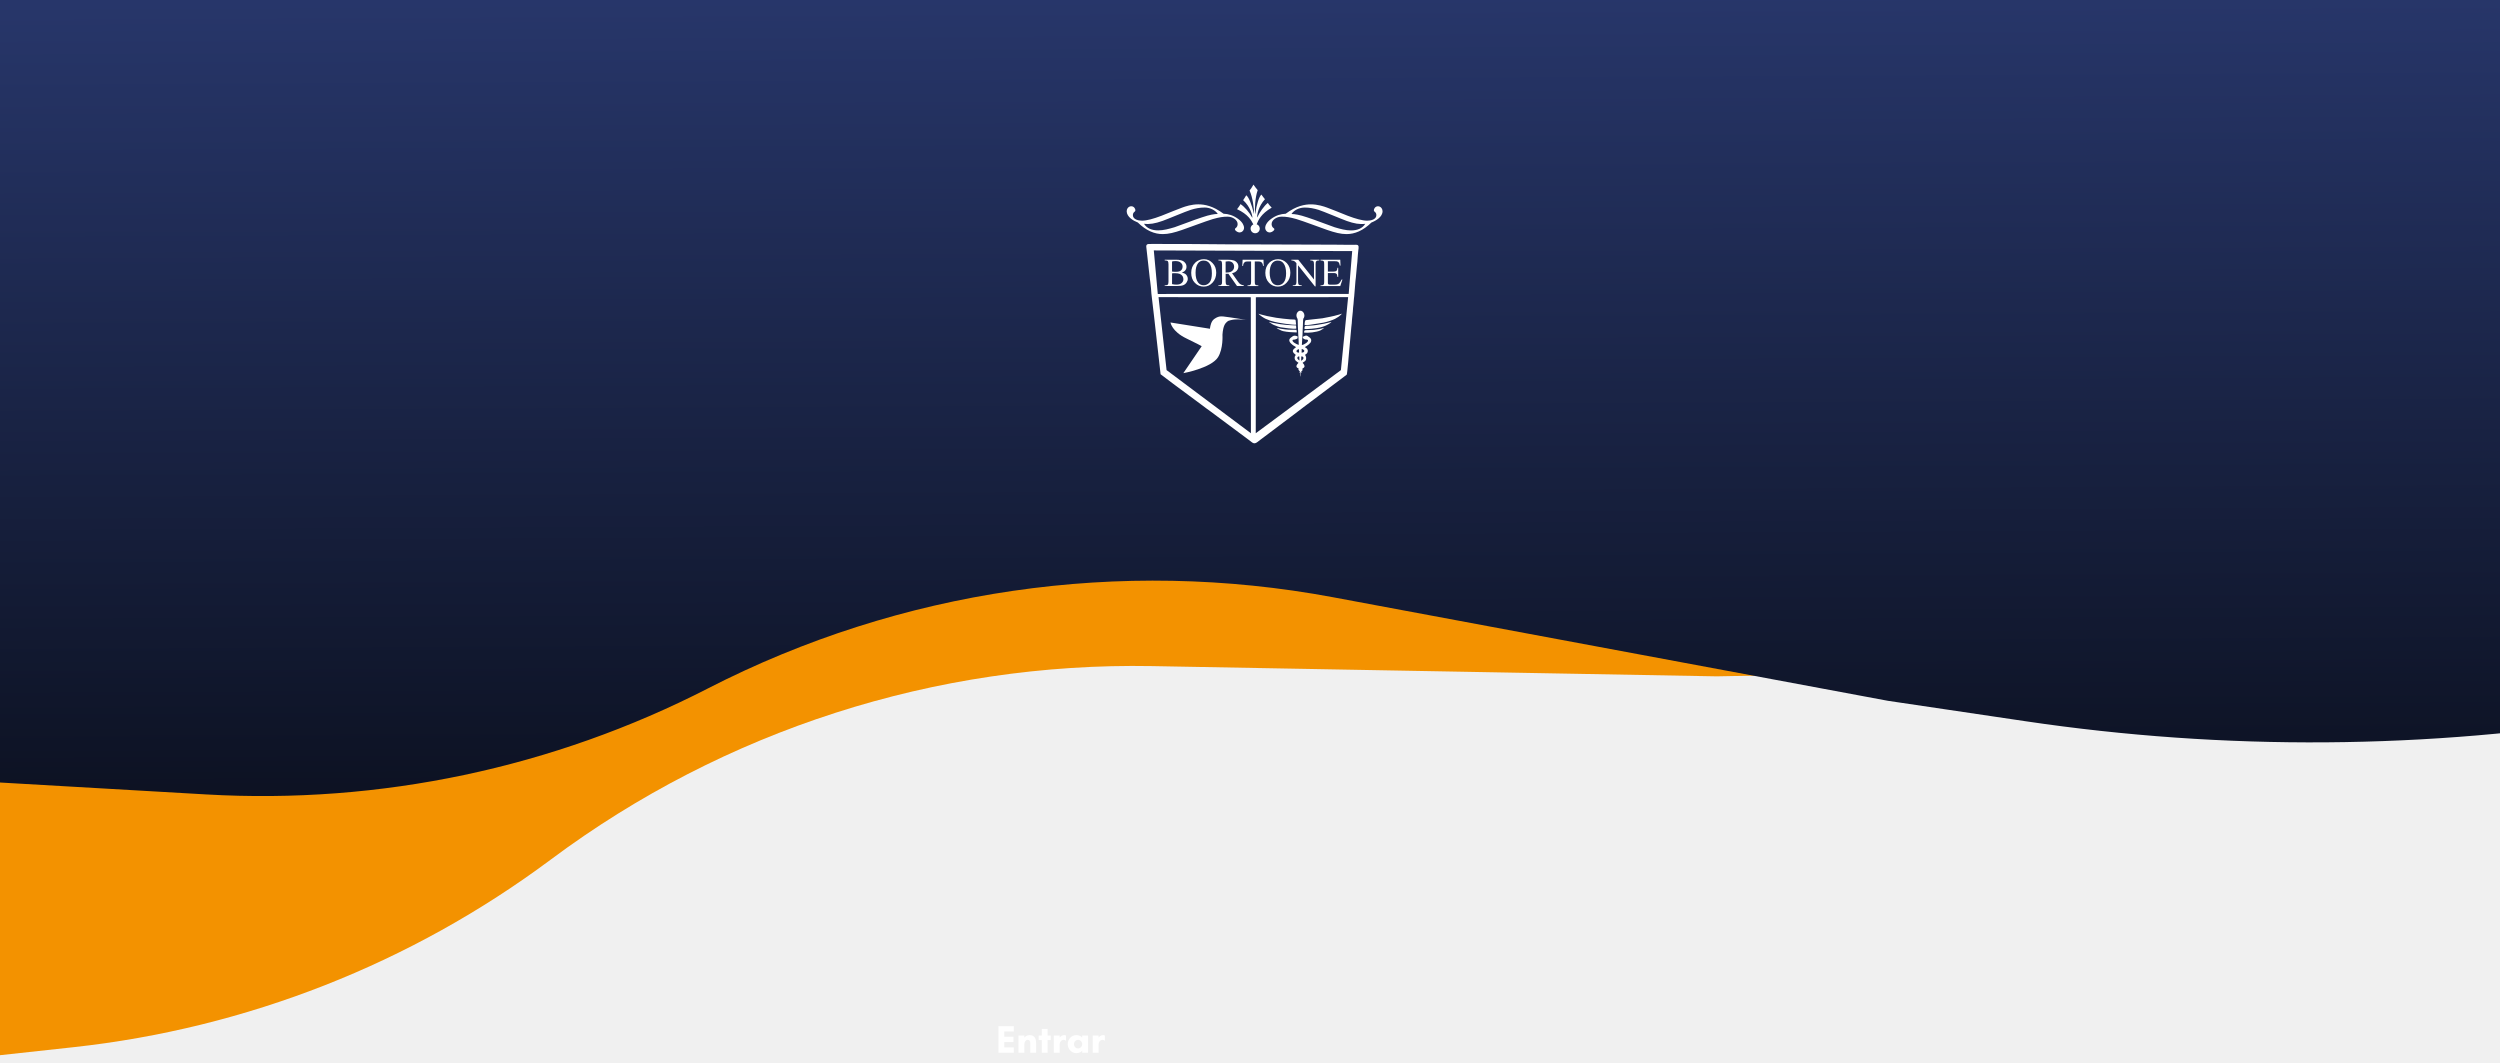
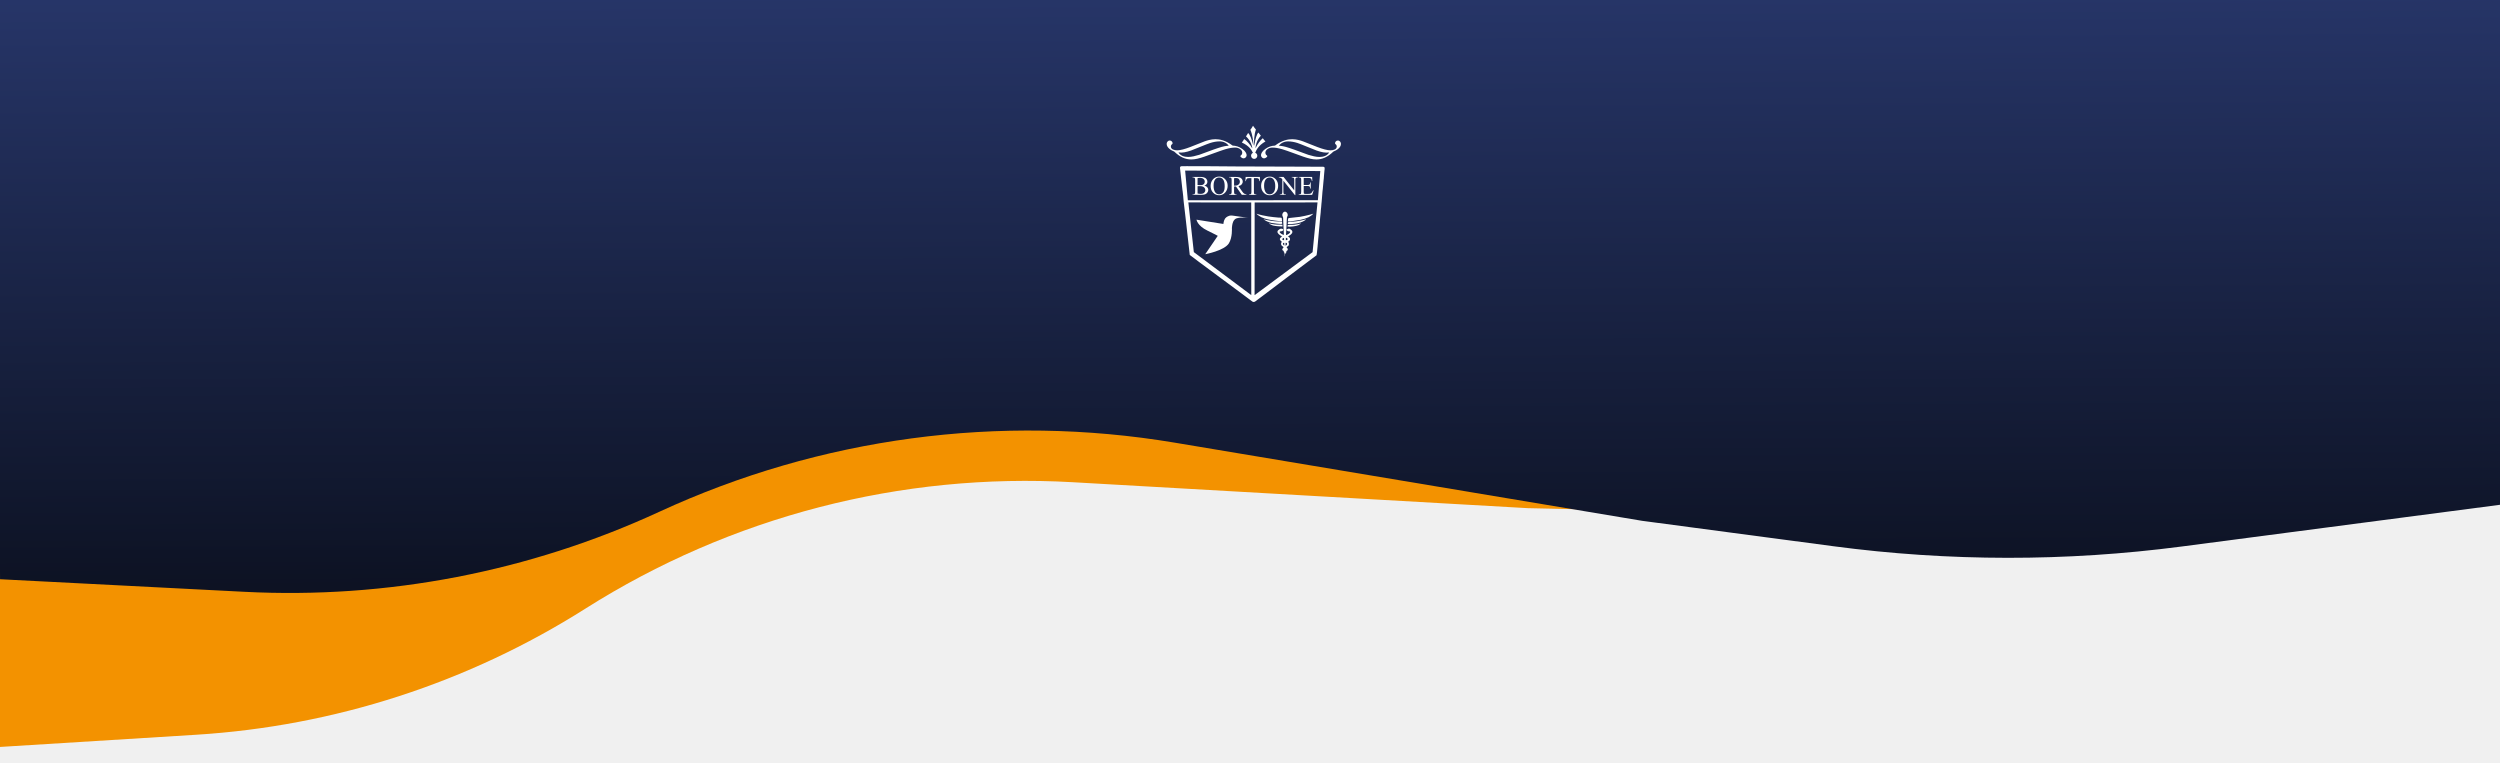
- <svg xmlns="http://www.w3.org/2000/svg" width="1280" height="544" viewBox="0 0 1280 544" fill="none">
+ <svg xmlns="http://www.w3.org/2000/svg" width="1879" height="573" viewBox="0 0 1879 573" fill="none">
  <g clip-path="url(#clip0_64_130)">
-     <path d="M-205 0.329L1224.81 -247L1314.41 270.969L1253.27 291.781C1155.55 325.044 1053.27 342.975 950.058 344.939L878.967 346.292L589.769 341.045C479.075 339.037 370.851 373.856 282.094 440.033V440.033C210.641 493.308 126.236 526.497 37.633 536.159L-109.536 552.206L-205 0.329Z" fill="#F39200" />
-     <path d="M-45 -161.863L1406.03 -169L1408.61 356.655L1344.87 367.054C1242.99 383.675 1139.15 384.422 1037.04 369.267L966.709 358.828L682.372 305.763C573.54 285.451 461.044 301.867 362.554 352.432V352.432C283.265 393.139 194.529 411.893 105.55 406.748L-42.245 398.202L-45 -161.863Z" fill="url(#paint0_linear_64_130)" />
-     <path fill-rule="evenodd" clip-rule="evenodd" d="M593.169 152.139L640.415 152.184L640.466 221.826L597.283 189.49L593.169 152.139ZM590.755 128.217L692.322 128.563L690.528 150.488L592.783 150.511L590.748 128.217H590.755ZM690.244 152.139L642.997 152.184L642.946 221.826L686.539 189.512L690.244 152.132V152.139ZM690.827 179.131L691.885 167.429C692.06 166.153 692.176 164.787 692.235 163.474C692.293 162.198 692.585 160.877 692.643 159.555C692.643 158.234 692.876 156.958 692.993 155.637L693.227 152.732C693.285 152.29 693.343 152.162 693.343 151.809C693.577 149.167 693.752 146.532 693.992 143.845C694.109 142.659 694.342 141.293 694.401 139.927L694.751 136.099C694.868 134.823 695.101 133.412 695.101 132.181C695.159 130.859 695.334 129.538 695.451 128.225C695.626 126.731 696.042 125.275 694.277 125.32C690.696 125.41 686.991 125.275 683.41 125.275C665.257 125.275 647.162 125.095 629.009 125.095C621.723 125.095 614.612 124.922 607.326 124.922H596.4C593.877 124.922 590.704 124.832 588.173 124.922C587.349 124.922 586.824 125.365 586.882 126.243L588.706 142.652C588.764 143.094 588.822 143.44 588.881 143.838C588.997 144.671 589.056 145.511 589.172 146.345C589.231 147.223 589.406 147.973 589.406 148.897C589.464 149.512 589.523 150.923 589.639 151.449L590.813 161.432C590.872 162.22 590.988 163.188 591.105 163.984L594.219 191.614L600.506 196.366C601.097 196.763 601.564 197.116 602.096 197.552C602.979 198.257 605.736 200.239 606.859 201.072C607.384 201.47 607.916 201.86 608.441 202.258L613.204 205.778C613.795 206.221 614.145 206.484 614.794 206.964L617.967 209.336C618.499 209.734 618.966 210.042 619.556 210.477L637.009 223.455C637.476 223.853 638.009 224.243 638.534 224.596C641.174 226.36 641.706 227.944 643.88 226.27C644.347 225.917 644.879 225.519 645.404 225.084C646.403 224.296 647.461 223.545 648.577 222.712L654.864 217.961C658.919 214.966 663.324 211.581 667.437 208.458L689.529 191.832C689.791 191.539 690.783 179.777 690.82 179.116L690.827 179.131Z" fill="white" />
-     <path fill-rule="evenodd" clip-rule="evenodd" d="M638.293 163.834C638.293 163.834 630.482 162.513 626.31 162.032C624.662 161.86 623.845 162.205 623.845 162.205C623.845 162.205 621.847 162.776 620.789 164.232C619.673 165.816 619.498 168.323 619.498 168.323L599.288 165.11C599.288 165.11 599.937 169.689 607.457 173.292C612.978 175.934 615.268 177.247 615.268 177.247L605.867 191.059C605.867 191.059 620.082 188.462 623.612 182.922C626.376 178.523 625.902 171.393 625.902 171.393C625.902 171.393 626.018 168.533 626.843 166.641C627.55 164.967 628.958 164.262 628.958 164.262C628.958 164.262 630.664 163.646 632.422 163.556C635.128 163.421 638.3 163.819 638.3 163.819" fill="white" />
-     <path fill-rule="evenodd" clip-rule="evenodd" d="M664.943 176.587C664.002 176.369 661.304 175.003 661.829 174.08C662.237 173.727 662.828 174.08 663.535 173.637C664.002 173.374 664.476 173.682 664.418 172.271C663.477 171.873 662.653 171.61 661.778 172.226C661.187 172.669 660.195 173.194 660.129 174.117C660.013 175.303 661.654 176.534 662.478 177.067C662.77 177.24 663.302 177.465 663.535 177.728C663.302 178.298 660.129 179.312 663.419 181.684C663.302 182.126 662.952 182.254 662.886 182.787C662.595 184.679 664.177 185.159 664.826 185.782C664.71 185.955 662.478 187.846 664.885 188.642C664.71 189.302 664.826 189.437 665.293 189.918L665.468 190.136C665.468 190.181 665.527 190.181 665.527 190.226L665.585 190.271C665.468 190.578 665.235 190.713 665.06 190.886L665.585 190.713C665.585 191.419 665.527 192.387 665.76 192.913L665.877 190.541C666.285 190.586 666.343 190.804 666.701 190.894L666.176 190.278C666.883 189.708 667 189.663 666.825 188.739C667.292 188.387 668.057 188.169 667.882 187.373C667.766 186.54 667.292 186.232 666.941 185.789C667.591 184.994 668.998 185.174 668.706 182.84C668.59 182.269 668.415 182.006 668.116 181.699L668.648 181.346C669.115 181.083 669.647 180.378 669.589 179.672C669.589 178.569 668.765 178.178 668.065 177.735C668.298 177.473 668.947 177.293 669.647 176.677C669.822 176.504 669.997 176.414 670.18 176.279L671.062 175.311C671.587 174.388 671.412 173.464 670.595 172.849C668.947 171.618 668.947 171.528 667.306 172.323L667.073 172.414L667.014 172.459C667.014 173.337 667.364 173.337 667.955 173.69C668.546 174.042 669.188 173.645 669.662 174.132C670.129 175.056 667.547 176.549 666.548 176.685C666.606 174.44 666.956 171.58 666.956 169.246C666.956 168.368 667.073 167.662 667.073 166.829C667.131 166.258 667.131 163.526 667.306 163.136C667.539 162.783 667.598 162.738 667.773 162.258C668.364 160.058 665.891 157.769 664.25 159.968C663.9 160.449 663.659 161.244 663.842 162.078C664.017 163.001 664.433 162.911 664.433 164.059C664.433 164.937 664.433 165.733 664.491 166.566C664.608 168.195 664.666 169.952 664.724 171.535C664.783 173.164 665.016 175.056 664.958 176.594M665.074 178.794L665.133 180.55C664.425 180.505 663.725 180.415 663.783 179.717C663.9 179.147 664.491 178.884 665.074 178.794ZM666.424 180.55L666.482 178.659C667.131 178.831 668.189 179.319 667.656 180.07C667.423 180.468 666.832 180.513 666.424 180.55ZM665.249 182.532L665.308 184.596C665.016 184.423 664.367 183.845 664.25 183.493C664.075 182.832 664.717 182.352 665.249 182.524V182.532ZM667.955 166.431C668.954 166.521 670.012 166.386 670.953 166.258L677.59 165.2C679.296 164.892 682.112 163.969 683.526 163.264L684.992 162.385C685.167 162.25 685.226 162.25 685.459 162.078C685.809 161.86 686.925 160.892 687.108 160.584C686.816 160.719 686.4 160.756 685.992 160.937C685.642 161.109 685.167 161.154 684.759 161.289C683.351 161.77 678.589 162.701 677.065 162.963L668.721 163.887C668.189 164.059 668.189 164.284 668.072 164.855C667.955 165.335 668.014 165.913 667.955 166.439V166.431ZM663.608 166.213L663.375 164.059C663.317 163.969 663.375 163.969 663.317 163.924L663.258 163.789C663.2 163.526 661.143 163.571 660.735 163.526C658.911 163.391 654.98 162.956 653.39 162.693C651.8 162.43 650.276 162.078 648.752 161.815L645.463 160.982C645.054 160.892 644.755 160.674 644.347 160.629C644.697 161.244 647.169 162.873 647.986 163.226C650.451 164.284 650.276 164.149 652.625 164.81C654.207 165.253 662.201 166.529 663.608 166.221V166.213ZM649.685 164.892C649.802 164.952 649.919 165.01 650.035 165.065C650.502 165.373 651.56 166.168 652.442 166.476C653.441 166.874 654.557 167.354 655.732 167.58C657.023 167.797 662.609 168.593 663.659 168.24C663.718 167.887 663.601 166.964 663.543 166.611C660.195 166.521 656.14 166.258 652.909 165.508C651.968 165.335 651.027 165.2 650.087 164.892C649.795 164.757 649.795 164.802 649.678 164.892H649.685ZM667.897 168.413C668.954 168.675 674.242 168.105 675.708 167.707C676.824 167.399 678.056 167.092 678.997 166.604C679.588 166.341 681.346 165.418 681.703 164.847L678.18 165.681C676.007 166.123 672.718 166.649 670.544 166.739C668.138 166.829 667.839 166.649 667.904 168.413H667.897ZM667.722 170.304C669.604 170.567 674.067 170.087 676.007 169.201C676.24 169.066 677.772 168.188 678.005 167.925C677.181 168.015 676.182 168.368 675.424 168.495C674.541 168.668 673.484 168.803 672.659 168.893C671.602 169.028 668.604 168.938 668.196 169.111C667.605 169.328 667.729 169.636 667.729 170.297L667.722 170.304ZM662.784 170.169L663.9 170.214C664.017 169.861 663.9 169.246 663.783 168.848C660.02 168.803 659.495 168.938 655.732 168.323C655.024 168.188 654.207 167.925 653.5 167.88C653.5 167.88 653.558 167.88 653.558 167.925H653.617L654.382 168.45C654.732 168.585 655.031 168.758 655.382 168.931C656.439 169.501 657.555 169.719 658.729 169.854C660.137 169.989 661.019 170.162 662.784 170.162V170.169ZM666.19 184.731L666.249 182.487C666.839 182.397 667.539 182.795 667.364 183.5C667.248 183.98 666.599 184.558 666.19 184.731Z" fill="white" />
-     <path fill-rule="evenodd" clip-rule="evenodd" d="M679.872 133.727V139.049H682.753C683.461 139.049 683.986 138.914 684.219 138.696C684.569 138.388 684.752 137.863 684.752 137.112H685.16V141.773H684.752C684.693 141.113 684.577 140.715 684.518 140.497C684.402 140.28 684.226 140.1 683.927 139.972C683.694 139.837 683.278 139.799 682.753 139.799H679.872V144.198C679.872 144.813 679.872 145.166 679.931 145.301C679.989 145.436 680.047 145.519 680.222 145.609C680.339 145.699 680.573 145.744 680.93 145.744H683.162C683.869 145.744 684.394 145.699 684.752 145.572C685.102 145.482 685.401 145.264 685.751 144.956C686.101 144.513 686.517 143.898 686.925 143.11H687.333L686.218 146.45H676.109V146.097H676.576C676.867 146.097 677.167 146.007 677.458 145.879C677.692 145.744 677.808 145.617 677.867 145.399C677.925 145.181 677.983 144.738 677.983 144.078V135.371C677.983 134.493 677.925 133.96 677.75 133.787C677.517 133.524 677.101 133.389 676.576 133.389H676.109V132.991H686.218L686.334 135.986H685.984C685.867 135.236 685.692 134.755 685.517 134.493C685.342 134.23 685.109 134.05 684.81 133.922C684.518 133.787 684.102 133.749 683.461 133.749H679.88L679.872 133.727ZM661.187 132.976H664.709L672.761 143.095V135.348C672.761 134.515 672.645 133.982 672.47 133.764C672.236 133.502 671.82 133.367 671.354 133.367H670.887V132.969H675.467V133.367H675C674.41 133.367 674.06 133.539 673.826 133.892C673.651 134.11 673.593 134.553 673.593 135.341V146.645H673.243L664.607 135.821V144.093C664.607 144.926 664.724 145.459 664.899 145.677C665.133 145.939 665.49 146.074 666.015 146.074H666.482V146.427H661.902V146.074H662.368C662.959 146.074 663.309 145.902 663.543 145.549C663.718 145.331 663.776 144.843 663.776 144.1V134.77C663.368 134.29 663.127 133.982 662.893 133.847C662.718 133.712 662.427 133.584 662.011 133.449C661.836 133.404 661.544 133.359 661.187 133.359V132.961V132.976ZM654.192 133.419C653.018 133.419 652.136 133.862 651.37 134.74C650.487 135.881 650.079 137.51 650.079 139.627C650.079 141.743 650.546 143.545 651.428 144.731C652.136 145.609 653.077 146.052 654.251 146.052C655.425 146.052 656.483 145.572 657.248 144.603C658.073 143.59 658.481 142.051 658.481 139.942C658.481 137.608 658.014 135.896 657.132 134.793C656.424 133.87 655.483 133.427 654.192 133.427V133.419ZM654.426 132.714C656.074 132.714 657.54 133.374 658.831 134.695C660.064 136.016 660.654 137.69 660.654 139.664C660.654 141.638 660.064 143.402 658.773 144.723C657.54 146.09 656.009 146.75 654.251 146.75C652.493 146.75 650.903 146.09 649.729 144.768C648.496 143.492 647.847 141.773 647.847 139.664C647.847 137.555 648.555 135.791 649.962 134.432C651.195 133.292 652.668 132.714 654.426 132.714ZM646.906 132.976L647.023 136.144H646.673C646.615 135.618 646.498 135.221 646.381 134.958C646.206 134.56 645.915 134.297 645.616 134.125C645.265 133.952 644.791 133.862 644.266 133.862H642.443V144.115C642.443 144.949 642.501 145.482 642.676 145.699C642.91 145.962 643.325 146.097 643.792 146.097H644.259V146.45H638.738V146.097H639.205C639.737 146.097 640.146 145.924 640.379 145.572C640.496 145.354 640.554 144.866 640.554 144.123V133.87H639.03C638.381 133.87 637.972 133.915 637.68 134.005C637.389 134.14 637.09 134.357 636.856 134.71C636.623 135.108 636.448 135.543 636.448 136.159H636.039L636.214 132.991H646.906V132.976ZM627.521 139.529H628.046C629.337 139.529 630.278 139.266 630.868 138.696C631.518 138.171 631.868 137.465 631.868 136.587C631.868 135.709 631.576 135.093 631.102 134.56C630.569 134.035 629.869 133.772 629.045 133.772C628.695 133.772 628.163 133.817 627.521 133.945V139.529ZM636.805 146.435H633.341L628.936 140.145C628.586 140.19 628.287 140.19 628.112 140.19H627.82C627.761 140.19 627.645 140.19 627.528 140.145V144.063C627.528 144.941 627.645 145.429 627.82 145.647C628.053 145.954 628.411 146.09 628.936 146.09H629.402V146.442H623.823V146.09H624.29C624.881 146.09 625.231 145.917 625.464 145.519C625.639 145.346 625.697 144.859 625.697 144.07V135.401C625.697 134.523 625.581 133.99 625.406 133.817C625.172 133.509 624.815 133.374 624.29 133.374H623.823V132.976H628.578C629.986 132.976 630.985 133.111 631.634 133.329C632.283 133.502 632.867 133.9 633.341 134.47C633.808 134.995 634.048 135.701 634.048 136.452C634.048 137.285 633.757 137.99 633.224 138.606C632.692 139.221 631.875 139.664 630.817 139.882L633.523 143.755C634.114 144.633 634.639 145.249 635.113 145.512C635.522 145.819 636.112 145.992 636.82 146.082V146.435H636.805ZM616.245 133.412C615.071 133.412 614.13 133.854 613.423 134.733C612.54 135.874 612.132 137.502 612.132 139.619C612.132 141.736 612.54 143.537 613.481 144.723C614.189 145.602 615.129 146.044 616.245 146.044C617.478 146.044 618.477 145.564 619.301 144.596C620.125 143.582 620.475 142.044 620.475 139.934C620.475 137.6 620.067 135.889 619.184 134.785C618.477 133.862 617.478 133.419 616.245 133.419V133.412ZM616.42 132.706C618.127 132.706 619.593 133.367 620.825 134.688C622.116 136.009 622.707 137.683 622.707 139.657C622.707 141.631 622.058 143.395 620.825 144.716C619.593 146.082 618.061 146.743 616.304 146.743C614.546 146.743 612.956 146.082 611.723 144.761C610.491 143.485 609.9 141.766 609.9 139.657C609.9 137.548 610.608 135.784 612.015 134.425C613.248 133.284 614.721 132.706 616.42 132.706ZM600.091 145.466C600.856 145.639 601.556 145.729 602.322 145.729C603.496 145.729 604.379 145.466 604.962 144.941C605.553 144.416 605.903 143.755 605.903 142.914C605.903 142.434 605.728 141.901 605.495 141.421C605.203 140.94 604.729 140.588 604.146 140.28C603.496 140.017 602.738 139.882 601.797 139.882H600.798C600.506 139.927 600.273 139.927 600.091 139.972V145.474V145.466ZM600.091 139.041C600.324 139.086 600.616 139.131 600.915 139.131C601.206 139.176 601.564 139.176 601.914 139.176C602.855 139.176 603.562 139.086 604.029 138.869C604.496 138.651 604.853 138.343 605.145 137.9C605.378 137.502 605.495 137.022 605.495 136.489C605.495 135.701 605.203 135.04 604.554 134.508C603.963 133.937 603.03 133.674 601.848 133.674C601.199 133.674 600.616 133.719 600.083 133.892V139.041H600.091ZM605.145 139.567C606.086 139.784 606.727 140.092 607.202 140.535C607.792 141.15 608.142 141.901 608.142 142.779C608.142 143.44 607.909 144.055 607.493 144.671C607.085 145.286 606.552 145.729 605.787 146.037C605.079 146.3 604.022 146.435 602.556 146.435H596.327V146.082H596.86C597.385 146.082 597.8 145.909 598.034 145.557C598.15 145.339 598.267 144.806 598.267 144.063V135.393C598.267 134.56 598.15 134.027 597.975 133.809C597.742 133.502 597.326 133.367 596.86 133.367H596.327V132.969H602.023C603.081 132.969 603.905 133.059 604.547 133.231C605.488 133.449 606.253 133.892 606.72 134.508C607.245 135.078 607.486 135.784 607.486 136.572C607.486 137.277 607.311 137.848 606.895 138.373C606.487 138.899 605.896 139.296 605.13 139.559L605.145 139.567Z" fill="white" />
-     <path fill-rule="evenodd" clip-rule="evenodd" d="M643.406 114.849C644.23 115.066 644.93 115.862 644.996 116.913C645.054 118.279 644.055 119.375 642.764 119.42C641.473 119.51 640.357 118.452 640.299 117.131C640.24 116.027 640.948 115.194 641.706 114.886C640.707 112.86 639.001 109.692 633.363 107.102C633.771 106.532 634.654 105.519 635.128 104.505C637.126 105.736 639.766 108.859 641.123 111.411H641.24C641.181 110 640.124 105.826 636.484 102.479C636.893 101.818 637.6 100.895 638.067 99.972C639.358 100.895 640.831 104.505 642.005 109.429L642.064 109.384C642.122 107.05 641.415 101.068 639.774 97.547C640.306 96.932 641.181 95.611 641.772 94.515C642.479 95.573 643.42 96.759 643.945 97.374C642.596 101.022 642.356 107.05 642.596 109.384H642.713C643.42 104.415 644.653 100.677 645.827 99.619C646.418 100.497 647.176 101.375 647.65 101.991C644.303 105.639 643.595 109.865 643.654 111.321H643.712C644.886 108.634 647.293 105.339 649.116 103.89C649.707 104.858 650.641 105.826 651.115 106.307C645.71 109.429 644.244 112.732 643.42 114.841M616.69 106.262H616.632C614.342 106.262 611.993 106.705 609.638 107.448C606.757 108.371 598.355 111.981 595.299 113.077C591.302 114.488 588.604 114.924 585.723 114.571C587.189 116.988 589.895 117.956 593.009 117.956C595.715 117.956 598.471 117.206 601.411 116.327C603.993 115.494 611.395 112.544 615.45 111.268C619.447 109.902 621.912 109.549 623.502 109.549C622.211 107.568 619.505 106.247 616.69 106.247V106.262ZM634.727 119.022C633.961 119.022 633.137 118.579 632.612 118.054C632.203 117.574 632.203 117.131 632.553 116.868C633.377 116.343 633.669 115.502 633.669 114.714C633.669 112.604 631.087 110.931 628.557 110.931H628.498C626.325 110.931 624.385 111.193 620.979 112.162C617.281 113.265 608.113 116.778 605.174 117.746C601.294 119.067 598.362 119.855 595.306 119.855C591.134 119.855 586.846 118.136 582.557 113.918C580.267 113.04 576.861 111.058 576.861 108.108C576.861 107.05 577.685 105.601 579.21 105.601C580.559 105.601 581.325 106.832 581.325 107.665C581.325 107.928 581.15 108.236 580.858 108.454C580.391 108.761 580.034 109.332 580.034 110.127C580.034 112.327 582.798 112.987 584.731 112.987C587.138 112.987 590.609 112.019 594.657 110.48C598.479 108.896 603.941 106.787 605.349 106.254C606.932 105.684 610.046 104.625 613.518 104.625C616.69 104.625 621.037 105.376 626.441 109.422C629.023 109.557 631.262 110.172 633.844 112.019C636.309 113.775 636.958 115.667 636.958 116.553C636.958 118.182 635.668 119.015 634.727 119.015V119.022ZM689.427 113.085C686.371 111.981 677.969 108.378 675.154 107.455C672.747 106.705 670.398 106.269 668.101 106.269H668.043C665.22 106.269 662.522 107.59 661.231 109.572C662.821 109.572 665.286 109.925 669.283 111.291C673.338 112.567 680.74 115.517 683.322 116.35C686.261 117.228 689.018 117.979 691.724 117.979C694.838 117.979 697.537 117.011 699.01 114.594C696.129 114.946 693.431 114.504 689.434 113.1L689.427 113.085ZM702.175 113.918C697.887 118.144 693.598 119.855 689.427 119.855C686.371 119.855 683.432 119.06 679.559 117.746C676.678 116.778 667.459 113.257 663.754 112.162C660.348 111.193 658.408 110.931 656.235 110.931H656.176C653.653 110.931 651.064 112.604 651.064 114.714C651.064 115.502 651.355 116.343 652.18 116.868C652.588 117.131 652.588 117.574 652.121 118.054C651.596 118.579 650.772 119.022 650.006 119.022C649.065 119.022 647.774 118.189 647.774 116.56C647.774 115.682 648.424 113.79 650.889 112.026C653.471 110.18 655.71 109.564 658.291 109.429C663.696 105.384 668.043 104.633 671.215 104.633C674.738 104.633 677.794 105.691 679.384 106.262C680.791 106.787 686.254 108.904 690.076 110.488C694.131 112.026 697.654 112.995 700.002 112.995C701.942 112.995 704.699 112.334 704.699 110.135C704.699 109.347 704.349 108.769 703.875 108.461C703.583 108.243 703.408 107.936 703.408 107.673C703.408 106.84 704.174 105.609 705.523 105.609C707.047 105.609 707.872 107.057 707.872 108.116C707.872 111.066 704.466 113.04 702.175 113.926V113.918Z" fill="white" />
-     <path d="M519.08 536.28V539H511.2V525.4H519.08V528.12H514.2V530.82H518.88V533.54H514.2V536.28H519.08ZM530.493 534V539H527.493V534C527.493 532.96 527.093 532.4 526.153 532.4C525.213 532.4 524.473 533.4 524.473 534.6V539H521.473V530.18H524.473V531.26C525.073 530.5 526.013 529.98 527.173 529.98C529.533 529.98 530.493 531.6 530.493 534ZM536.367 532.5V539H533.387V532.5H531.787V530.18H533.387V526.82H536.367V530.18H537.967V532.5H536.367ZM544.539 532.4C543.419 532.4 542.559 533.54 542.559 534.6V539H539.559V530.18H542.559V531.26C543.019 530.6 543.779 529.98 544.879 529.98C545.139 529.98 545.539 530.06 545.779 530.18V532.9H545.739C545.439 532.54 544.999 532.4 544.539 532.4ZM554.077 534.6C554.077 533.44 553.177 532.4 551.977 532.4C550.777 532.4 549.877 533.44 549.877 534.6C549.877 535.76 550.777 536.8 551.977 536.8C553.177 536.8 554.077 535.76 554.077 534.6ZM557.077 530.2V539H554.077V537.94C553.477 538.84 552.177 539.2 551.057 539.2C548.557 539.2 546.677 537.04 546.677 534.6C546.677 532.16 548.557 529.98 551.057 529.98C552.177 529.98 553.297 530.3 554.077 531.26V530.2H557.077ZM564.461 532.4C563.341 532.4 562.481 533.54 562.481 534.6V539H559.481V530.18H562.481V531.26C562.941 530.6 563.701 529.98 564.801 529.98C565.061 529.98 565.461 530.06 565.701 530.18V532.9H565.661C565.361 532.54 564.921 532.4 564.461 532.4Z" fill="white" />
+     <path d="M-103.168 -51.401L1595.66 -257.716L1665.71 319.102L1556.26 349.153C1462.9 374.788 1366.3 386.728 1269.5 384.599L1148.34 381.935L806.189 362.43C677.204 355.077 549.154 388.297 440.011 457.428V457.428C352.02 513.162 251.38 545.773 147.424 552.237L-28.53 563.178L-103.168 -51.401Z" fill="#F39200" />
+     <path d="M-3 -180.27L1882 -207L1882 379L1639.63 410.774C1552.76 422.161 1464.77 422.084 1377.93 410.544L1234.26 391.454L882.708 332.668C751.372 310.707 616.466 328.815 495.571 384.634V384.634C398.022 429.674 290.986 450.323 183.683 444.801L0.028 435.35L-3 -180.27Z" fill="url(#paint0_linear_64_130)" />
+     <path fill-rule="evenodd" clip-rule="evenodd" d="M893.169 152.139L940.415 152.184L940.466 221.826L897.283 189.49L893.169 152.139ZM890.755 128.217L992.322 128.563L990.528 150.488L892.783 150.511L890.748 128.217H890.755ZM990.244 152.139L942.997 152.184L942.946 221.826L986.539 189.512L990.244 152.132V152.139ZM990.827 179.131L991.885 167.429C992.06 166.153 992.176 164.787 992.235 163.474C992.293 162.198 992.585 160.877 992.643 159.555C992.643 158.234 992.876 156.958 992.993 155.637L993.227 152.732C993.285 152.29 993.343 152.162 993.343 151.809C993.577 149.167 993.752 146.532 993.992 143.845C994.109 142.659 994.342 141.293 994.401 139.927L994.751 136.099C994.868 134.823 995.101 133.412 995.101 132.181C995.159 130.859 995.334 129.538 995.451 128.225C995.626 126.731 996.042 125.275 994.277 125.32C990.696 125.41 986.991 125.275 983.41 125.275C965.257 125.275 947.162 125.095 929.009 125.095C921.723 125.095 914.612 124.922 907.326 124.922H896.4C893.877 124.922 890.704 124.832 888.173 124.922C887.349 124.922 886.824 125.365 886.882 126.243L888.706 142.652C888.764 143.094 888.822 143.44 888.881 143.838C888.997 144.671 889.056 145.511 889.172 146.345C889.231 147.223 889.406 147.973 889.406 148.897C889.464 149.512 889.523 150.923 889.639 151.449L890.813 161.432C890.872 162.22 890.988 163.188 891.105 163.984L894.219 191.614L900.506 196.366C901.097 196.763 901.564 197.116 902.096 197.552C902.979 198.257 905.736 200.239 906.859 201.072C907.384 201.47 907.916 201.86 908.441 202.258L913.204 205.778C913.795 206.221 914.145 206.484 914.794 206.964L917.967 209.336C918.499 209.734 918.966 210.042 919.556 210.477L937.009 223.455C937.476 223.853 938.009 224.243 938.534 224.596C941.174 226.36 941.706 227.944 943.88 226.27C944.347 225.917 944.879 225.519 945.404 225.084C946.403 224.296 947.461 223.545 948.577 222.712L954.864 217.961C958.919 214.966 963.324 211.581 967.437 208.458L989.529 191.832C989.791 191.539 990.783 179.777 990.82 179.116L990.827 179.131Z" fill="white" />
+     <path fill-rule="evenodd" clip-rule="evenodd" d="M938.293 163.834C938.293 163.834 930.482 162.513 926.31 162.032C924.662 161.86 923.845 162.205 923.845 162.205C923.845 162.205 921.847 162.776 920.789 164.232C919.673 165.816 919.498 168.323 919.498 168.323L899.288 165.11C899.288 165.11 899.937 169.689 907.457 173.292C912.978 175.934 915.268 177.247 915.268 177.247L905.867 191.059C905.867 191.059 920.082 188.462 923.612 182.922C926.376 178.523 925.902 171.393 925.902 171.393C925.902 171.393 926.018 168.533 926.843 166.641C927.55 164.967 928.958 164.262 928.958 164.262C928.958 164.262 930.664 163.646 932.422 163.556C935.128 163.421 938.3 163.819 938.3 163.819" fill="white" />
+     <path fill-rule="evenodd" clip-rule="evenodd" d="M964.943 176.587C964.002 176.369 961.304 175.003 961.829 174.08C962.237 173.727 962.828 174.08 963.535 173.637C964.002 173.374 964.476 173.682 964.418 172.271C963.477 171.873 962.653 171.61 961.778 172.226C961.187 172.669 960.195 173.194 960.129 174.117C960.013 175.303 961.654 176.534 962.478 177.067C962.77 177.24 963.302 177.465 963.535 177.728C963.302 178.298 960.129 179.312 963.419 181.684C963.302 182.126 962.952 182.254 962.886 182.787C962.595 184.679 964.177 185.159 964.826 185.782C964.71 185.955 962.478 187.846 964.885 188.642C964.71 189.302 964.826 189.437 965.293 189.918L965.468 190.136C965.468 190.181 965.527 190.181 965.527 190.226L965.585 190.271C965.468 190.578 965.235 190.713 965.06 190.886L965.585 190.713C965.585 191.419 965.527 192.387 965.76 192.913L965.877 190.541C966.285 190.586 966.343 190.804 966.701 190.894L966.176 190.278C966.883 189.708 967 189.663 966.825 188.739C967.292 188.387 968.057 188.169 967.882 187.373C967.766 186.54 967.292 186.232 966.941 185.789C967.591 184.994 968.998 185.174 968.706 182.84C968.59 182.269 968.415 182.006 968.116 181.699L968.648 181.346C969.115 181.083 969.647 180.378 969.589 179.672C969.589 178.569 968.765 178.178 968.065 177.735C968.298 177.473 968.947 177.293 969.647 176.677C969.822 176.504 969.997 176.414 970.18 176.279L971.062 175.311C971.587 174.388 971.412 173.464 970.595 172.849C968.947 171.618 968.947 171.528 967.306 172.323L967.073 172.414L967.014 172.459C967.014 173.337 967.364 173.337 967.955 173.69C968.546 174.042 969.188 173.645 969.662 174.132C970.129 175.056 967.547 176.549 966.548 176.685C966.606 174.44 966.956 171.58 966.956 169.246C966.956 168.368 967.073 167.662 967.073 166.829C967.131 166.258 967.131 163.526 967.306 163.136C967.539 162.783 967.598 162.738 967.773 162.258C968.364 160.058 965.891 157.769 964.25 159.968C963.9 160.449 963.659 161.244 963.842 162.078C964.017 163.001 964.433 162.911 964.433 164.059C964.433 164.937 964.433 165.733 964.491 166.566C964.608 168.195 964.666 169.952 964.724 171.535C964.783 173.164 965.016 175.056 964.958 176.594M965.074 178.794L965.133 180.55C964.425 180.505 963.725 180.415 963.783 179.717C963.9 179.147 964.491 178.884 965.074 178.794ZM966.424 180.55L966.482 178.659C967.131 178.831 968.189 179.319 967.656 180.07C967.423 180.468 966.832 180.513 966.424 180.55ZM965.249 182.532L965.308 184.596C965.016 184.423 964.367 183.845 964.25 183.493C964.075 182.832 964.717 182.352 965.249 182.524V182.532ZM967.955 166.431C968.954 166.521 970.012 166.386 970.953 166.258L977.59 165.2C979.296 164.892 982.112 163.969 983.526 163.264L984.992 162.385C985.167 162.25 985.226 162.25 985.459 162.078C985.809 161.86 986.925 160.892 987.108 160.584C986.816 160.719 986.4 160.756 985.992 160.937C985.642 161.109 985.167 161.154 984.759 161.289C983.351 161.77 978.589 162.701 977.065 162.963L968.721 163.887C968.189 164.059 968.189 164.284 968.072 164.855C967.955 165.335 968.014 165.913 967.955 166.439V166.431ZM963.608 166.213L963.375 164.059C963.317 163.969 963.375 163.969 963.317 163.924L963.258 163.789C963.2 163.526 961.143 163.571 960.735 163.526C958.911 163.391 954.98 162.956 953.39 162.693C951.8 162.43 950.276 162.078 948.752 161.815L945.463 160.982C945.054 160.892 944.755 160.674 944.347 160.629C944.697 161.244 947.169 162.873 947.986 163.226C950.451 164.284 950.276 164.149 952.625 164.81C954.207 165.253 962.201 166.529 963.608 166.221V166.213ZM949.685 164.892C949.802 164.952 949.919 165.01 950.035 165.065C950.502 165.373 951.56 166.168 952.442 166.476C953.441 166.874 954.557 167.354 955.732 167.58C957.023 167.797 962.609 168.593 963.659 168.24C963.718 167.887 963.601 166.964 963.543 166.611C960.195 166.521 956.14 166.258 952.909 165.508C951.968 165.335 951.027 165.2 950.087 164.892C949.795 164.757 949.795 164.802 949.678 164.892H949.685ZM967.897 168.413C968.954 168.675 974.242 168.105 975.708 167.707C976.824 167.399 978.056 167.092 978.997 166.604C979.588 166.341 981.346 165.418 981.703 164.847L978.18 165.681C976.007 166.123 972.718 166.649 970.544 166.739C968.138 166.829 967.839 166.649 967.904 168.413H967.897ZM967.722 170.304C969.604 170.567 974.067 170.087 976.007 169.201C976.24 169.066 977.772 168.188 978.005 167.925C977.181 168.015 976.182 168.368 975.424 168.495C974.541 168.668 973.484 168.803 972.659 168.893C971.602 169.028 968.604 168.938 968.196 169.111C967.605 169.328 967.729 169.636 967.729 170.297L967.722 170.304ZM962.784 170.169L963.9 170.214C964.017 169.861 963.9 169.246 963.783 168.848C960.02 168.803 959.495 168.938 955.732 168.323C955.024 168.188 954.207 167.925 953.5 167.88C953.5 167.88 953.558 167.88 953.558 167.925H953.617L954.382 168.45C954.732 168.585 955.031 168.758 955.382 168.931C956.439 169.501 957.555 169.719 958.729 169.854C960.137 169.989 961.019 170.162 962.784 170.162V170.169ZM966.19 184.731L966.249 182.487C966.839 182.397 967.539 182.795 967.364 183.5C967.248 183.98 966.599 184.558 966.19 184.731Z" fill="white" />
+     <path fill-rule="evenodd" clip-rule="evenodd" d="M979.872 133.727V139.049H982.753C983.461 139.049 983.986 138.914 984.219 138.696C984.569 138.388 984.752 137.863 984.752 137.112H985.16V141.773H984.752C984.693 141.113 984.577 140.715 984.518 140.497C984.402 140.28 984.226 140.1 983.927 139.972C983.694 139.837 983.278 139.799 982.753 139.799H979.872V144.198C979.872 144.813 979.872 145.166 979.931 145.301C979.989 145.436 980.047 145.519 980.222 145.609C980.339 145.699 980.573 145.744 980.93 145.744H983.162C983.869 145.744 984.394 145.699 984.752 145.572C985.102 145.482 985.401 145.264 985.751 144.956C986.101 144.513 986.517 143.898 986.925 143.11H987.333L986.218 146.45H976.109V146.097H976.576C976.867 146.097 977.167 146.007 977.458 145.879C977.692 145.744 977.808 145.617 977.867 145.399C977.925 145.181 977.983 144.738 977.983 144.078V135.371C977.983 134.493 977.925 133.96 977.75 133.787C977.517 133.524 977.101 133.389 976.576 133.389H976.109V132.991H986.218L986.334 135.986H985.984C985.867 135.236 985.692 134.755 985.517 134.493C985.342 134.23 985.109 134.05 984.81 133.922C984.518 133.787 984.102 133.749 983.461 133.749H979.88L979.872 133.727ZM961.187 132.976H964.709L972.761 143.095V135.348C972.761 134.515 972.645 133.982 972.47 133.764C972.236 133.502 971.82 133.367 971.354 133.367H970.887V132.969H975.467V133.367H975C974.41 133.367 974.06 133.539 973.826 133.892C973.651 134.11 973.593 134.553 973.593 135.341V146.645H973.243L964.607 135.821V144.093C964.607 144.926 964.724 145.459 964.899 145.677C965.133 145.939 965.49 146.074 966.015 146.074H966.482V146.427H961.902V146.074H962.368C962.959 146.074 963.309 145.902 963.543 145.549C963.718 145.331 963.776 144.843 963.776 144.1V134.77C963.368 134.29 963.127 133.982 962.893 133.847C962.718 133.712 962.427 133.584 962.011 133.449C961.836 133.404 961.544 133.359 961.187 133.359V132.961V132.976ZM954.192 133.419C953.018 133.419 952.136 133.862 951.37 134.74C950.487 135.881 950.079 137.51 950.079 139.627C950.079 141.743 950.546 143.545 951.428 144.731C952.136 145.609 953.077 146.052 954.251 146.052C955.425 146.052 956.483 145.572 957.248 144.603C958.073 143.59 958.481 142.051 958.481 139.942C958.481 137.608 958.014 135.896 957.132 134.793C956.424 133.87 955.483 133.427 954.192 133.427V133.419ZM954.426 132.714C956.074 132.714 957.54 133.374 958.831 134.695C960.064 136.016 960.654 137.69 960.654 139.664C960.654 141.638 960.064 143.402 958.773 144.723C957.54 146.09 956.009 146.75 954.251 146.75C952.493 146.75 950.903 146.09 949.729 144.768C948.496 143.492 947.847 141.773 947.847 139.664C947.847 137.555 948.555 135.791 949.962 134.432C951.195 133.292 952.668 132.714 954.426 132.714ZM946.906 132.976L947.023 136.144H946.673C946.615 135.618 946.498 135.221 946.381 134.958C946.206 134.56 945.915 134.297 945.616 134.125C945.265 133.952 944.791 133.862 944.266 133.862H942.443V144.115C942.443 144.949 942.501 145.482 942.676 145.699C942.91 145.962 943.325 146.097 943.792 146.097H944.259V146.45H938.738V146.097H939.205C939.737 146.097 940.146 145.924 940.379 145.572C940.496 145.354 940.554 144.866 940.554 144.123V133.87H939.03C938.381 133.87 937.972 133.915 937.68 134.005C937.389 134.14 937.09 134.357 936.856 134.71C936.623 135.108 936.448 135.543 936.448 136.159H936.039L936.214 132.991H946.906V132.976ZM927.521 139.529H928.046C929.337 139.529 930.278 139.266 930.868 138.696C931.518 138.171 931.868 137.465 931.868 136.587C931.868 135.709 931.576 135.093 931.102 134.56C930.569 134.035 929.869 133.772 929.045 133.772C928.695 133.772 928.163 133.817 927.521 133.945V139.529ZM936.805 146.435H933.341L928.936 140.145C928.586 140.19 928.287 140.19 928.112 140.19H927.82C927.761 140.19 927.645 140.19 927.528 140.145V144.063C927.528 144.941 927.645 145.429 927.82 145.647C928.053 145.954 928.411 146.09 928.936 146.09H929.402V146.442H923.823V146.09H924.29C924.881 146.09 925.231 145.917 925.464 145.519C925.639 145.346 925.697 144.859 925.697 144.07V135.401C925.697 134.523 925.581 133.99 925.406 133.817C925.172 133.509 924.815 133.374 924.29 133.374H923.823V132.976H928.578C929.986 132.976 930.985 133.111 931.634 133.329C932.283 133.502 932.867 133.9 933.341 134.47C933.808 134.995 934.048 135.701 934.048 136.452C934.048 137.285 933.757 137.99 933.224 138.606C932.692 139.221 931.875 139.664 930.817 139.882L933.523 143.755C934.114 144.633 934.639 145.249 935.113 145.512C935.522 145.819 936.112 145.992 936.82 146.082V146.435H936.805ZM916.245 133.412C915.071 133.412 914.13 133.854 913.423 134.733C912.54 135.874 912.132 137.502 912.132 139.619C912.132 141.736 912.54 143.537 913.481 144.723C914.189 145.602 915.129 146.044 916.245 146.044C917.478 146.044 918.477 145.564 919.301 144.596C920.125 143.582 920.475 142.044 920.475 139.934C920.475 137.6 920.067 135.889 919.184 134.785C918.477 133.862 917.478 133.419 916.245 133.419V133.412ZM916.42 132.706C918.127 132.706 919.593 133.367 920.825 134.688C922.116 136.009 922.707 137.683 922.707 139.657C922.707 141.631 922.058 143.395 920.825 144.716C919.593 146.082 918.061 146.743 916.304 146.743C914.546 146.743 912.956 146.082 911.723 144.761C910.491 143.485 909.9 141.766 909.9 139.657C909.9 137.548 910.608 135.784 912.015 134.425C913.248 133.284 914.721 132.706 916.42 132.706ZM900.091 145.466C900.856 145.639 901.556 145.729 902.322 145.729C903.497 145.729 904.379 145.466 904.962 144.941C905.553 144.416 905.903 143.755 905.903 142.914C905.903 142.434 905.728 141.901 905.495 141.421C905.203 140.94 904.729 140.588 904.146 140.28C903.497 140.017 902.738 139.882 901.797 139.882H900.798C900.506 139.927 900.273 139.927 900.091 139.972V145.474V145.466ZM900.091 139.041C900.324 139.086 900.616 139.131 900.915 139.131C901.206 139.176 901.564 139.176 901.914 139.176C902.855 139.176 903.562 139.086 904.029 138.869C904.496 138.651 904.853 138.343 905.145 137.9C905.378 137.502 905.495 137.022 905.495 136.489C905.495 135.701 905.203 135.04 904.554 134.508C903.963 133.937 903.03 133.674 901.848 133.674C901.199 133.674 900.616 133.719 900.083 133.892V139.041H900.091ZM905.145 139.567C906.086 139.784 906.727 140.092 907.202 140.535C907.792 141.15 908.142 141.901 908.142 142.779C908.142 143.44 907.909 144.055 907.493 144.671C907.085 145.286 906.552 145.729 905.787 146.037C905.079 146.3 904.022 146.435 902.556 146.435H896.327V146.082H896.86C897.385 146.082 897.8 145.909 898.034 145.557C898.15 145.339 898.267 144.806 898.267 144.063V135.393C898.267 134.56 898.15 134.027 897.975 133.809C897.742 133.502 897.326 133.367 896.86 133.367H896.327V132.969H902.023C903.081 132.969 903.905 133.059 904.547 133.231C905.488 133.449 906.253 133.892 906.72 134.508C907.245 135.078 907.486 135.784 907.486 136.572C907.486 137.277 907.311 137.848 906.895 138.373C906.487 138.899 905.896 139.296 905.13 139.559L905.145 139.567Z" fill="white" />
+     <path fill-rule="evenodd" clip-rule="evenodd" d="M943.406 114.849C944.23 115.066 944.93 115.862 944.996 116.913C945.054 118.279 944.055 119.375 942.764 119.42C941.473 119.51 940.357 118.452 940.299 117.131C940.24 116.027 940.948 115.194 941.706 114.886C940.707 112.86 939.001 109.692 933.363 107.102C933.771 106.532 934.654 105.519 935.128 104.505C937.126 105.736 939.766 108.859 941.123 111.411H941.24C941.181 110 940.124 105.826 936.484 102.479C936.893 101.818 937.6 100.895 938.067 99.972C939.358 100.895 940.831 104.505 942.005 109.429L942.064 109.384C942.122 107.05 941.415 101.068 939.774 97.547C940.306 96.932 941.181 95.611 941.772 94.515C942.479 95.573 943.42 96.759 943.945 97.374C942.596 101.022 942.356 107.05 942.596 109.384H942.713C943.42 104.415 944.653 100.677 945.827 99.619C946.418 100.497 947.176 101.375 947.65 101.991C944.303 105.639 943.595 109.865 943.654 111.321H943.712C944.886 108.634 947.293 105.339 949.116 103.89C949.707 104.858 950.641 105.826 951.115 106.307C945.71 109.429 944.244 112.732 943.42 114.841M916.69 106.262H916.632C914.342 106.262 911.993 106.705 909.638 107.448C906.757 108.371 898.355 111.981 895.299 113.077C891.302 114.488 888.604 114.924 885.723 114.571C887.189 116.988 889.895 117.956 893.009 117.956C895.715 117.956 898.471 117.206 901.411 116.327C903.993 115.494 911.395 112.544 915.45 111.268C919.447 109.902 921.912 109.549 923.502 109.549C922.211 107.568 919.505 106.247 916.69 106.247V106.262ZM934.727 119.022C933.961 119.022 933.137 118.579 932.612 118.054C932.203 117.574 932.203 117.131 932.553 116.868C933.377 116.343 933.669 115.502 933.669 114.714C933.669 112.604 931.087 110.931 928.557 110.931H928.498C926.325 110.931 924.385 111.193 920.979 112.162C917.281 113.265 908.113 116.778 905.174 117.746C901.294 119.067 898.362 119.855 895.306 119.855C891.134 119.855 886.846 118.136 882.557 113.918C880.267 113.04 876.861 111.058 876.861 108.108C876.861 107.05 877.685 105.601 879.21 105.601C880.559 105.601 881.325 106.832 881.325 107.665C881.325 107.928 881.15 108.236 880.858 108.454C880.391 108.761 880.034 109.332 880.034 110.127C880.034 112.327 882.798 112.987 884.731 112.987C887.138 112.987 890.609 112.019 894.657 110.48C898.479 108.896 903.941 106.787 905.349 106.254C906.932 105.684 910.046 104.625 913.518 104.625C916.69 104.625 921.037 105.376 926.441 109.422C929.023 109.557 931.262 110.172 933.844 112.019C936.309 113.775 936.958 115.667 936.958 116.553C936.958 118.182 935.668 119.015 934.727 119.015V119.022ZM989.427 113.085C986.371 111.981 977.969 108.378 975.154 107.455C972.747 106.705 970.398 106.269 968.101 106.269H968.043C965.22 106.269 962.522 107.59 961.231 109.572C962.821 109.572 965.286 109.925 969.283 111.291C973.338 112.567 980.74 115.517 983.322 116.35C986.261 117.228 989.018 117.979 991.724 117.979C994.838 117.979 997.537 117.011 999.01 114.594C996.129 114.946 993.431 114.504 989.434 113.1L989.427 113.085ZM1002.18 113.918C997.887 118.144 993.598 119.855 989.427 119.855C986.371 119.855 983.432 119.06 979.559 117.746C976.678 116.778 967.459 113.257 963.754 112.162C960.348 111.193 958.408 110.931 956.235 110.931H956.176C953.653 110.931 951.064 112.604 951.064 114.714C951.064 115.502 951.355 116.343 952.18 116.868C952.588 117.131 952.588 117.574 952.121 118.054C951.596 118.579 950.772 119.022 950.006 119.022C949.065 119.022 947.774 118.189 947.774 116.56C947.774 115.682 948.424 113.79 950.889 112.026C953.471 110.18 955.71 109.564 958.291 109.429C963.696 105.384 968.043 104.633 971.215 104.633C974.738 104.633 977.794 105.691 979.384 106.262C980.791 106.787 986.254 108.904 990.076 110.488C994.131 112.026 997.654 112.995 1000 112.995C1001.94 112.995 1004.7 112.334 1004.7 110.135C1004.7 109.347 1004.35 108.769 1003.87 108.461C1003.58 108.243 1003.41 107.936 1003.41 107.673C1003.41 106.84 1004.17 105.609 1005.52 105.609C1007.05 105.609 1007.87 107.057 1007.87 108.116C1007.87 111.066 1004.47 113.04 1002.18 113.926V113.918Z" fill="white" />
  </g>
  <defs>
-     <linearGradient id="paint0_linear_64_130" x1="680.514" y1="-165.432" x2="683.356" y2="412.433" gradientUnits="userSpaceOnUse">
+     <linearGradient id="paint0_linear_64_130" x1="939.457" y1="-202.364" x2="942.667" y2="450.278" gradientUnits="userSpaceOnUse">
      <stop stop-color="#324587" />
      <stop offset="1" stop-color="#0C1121" />
    </linearGradient>
    <clipPath id="clip0_64_130">
-       <rect width="1280" height="544" fill="white" />
+       <rect width="1879" height="573" fill="white" />
    </clipPath>
  </defs>
</svg>
